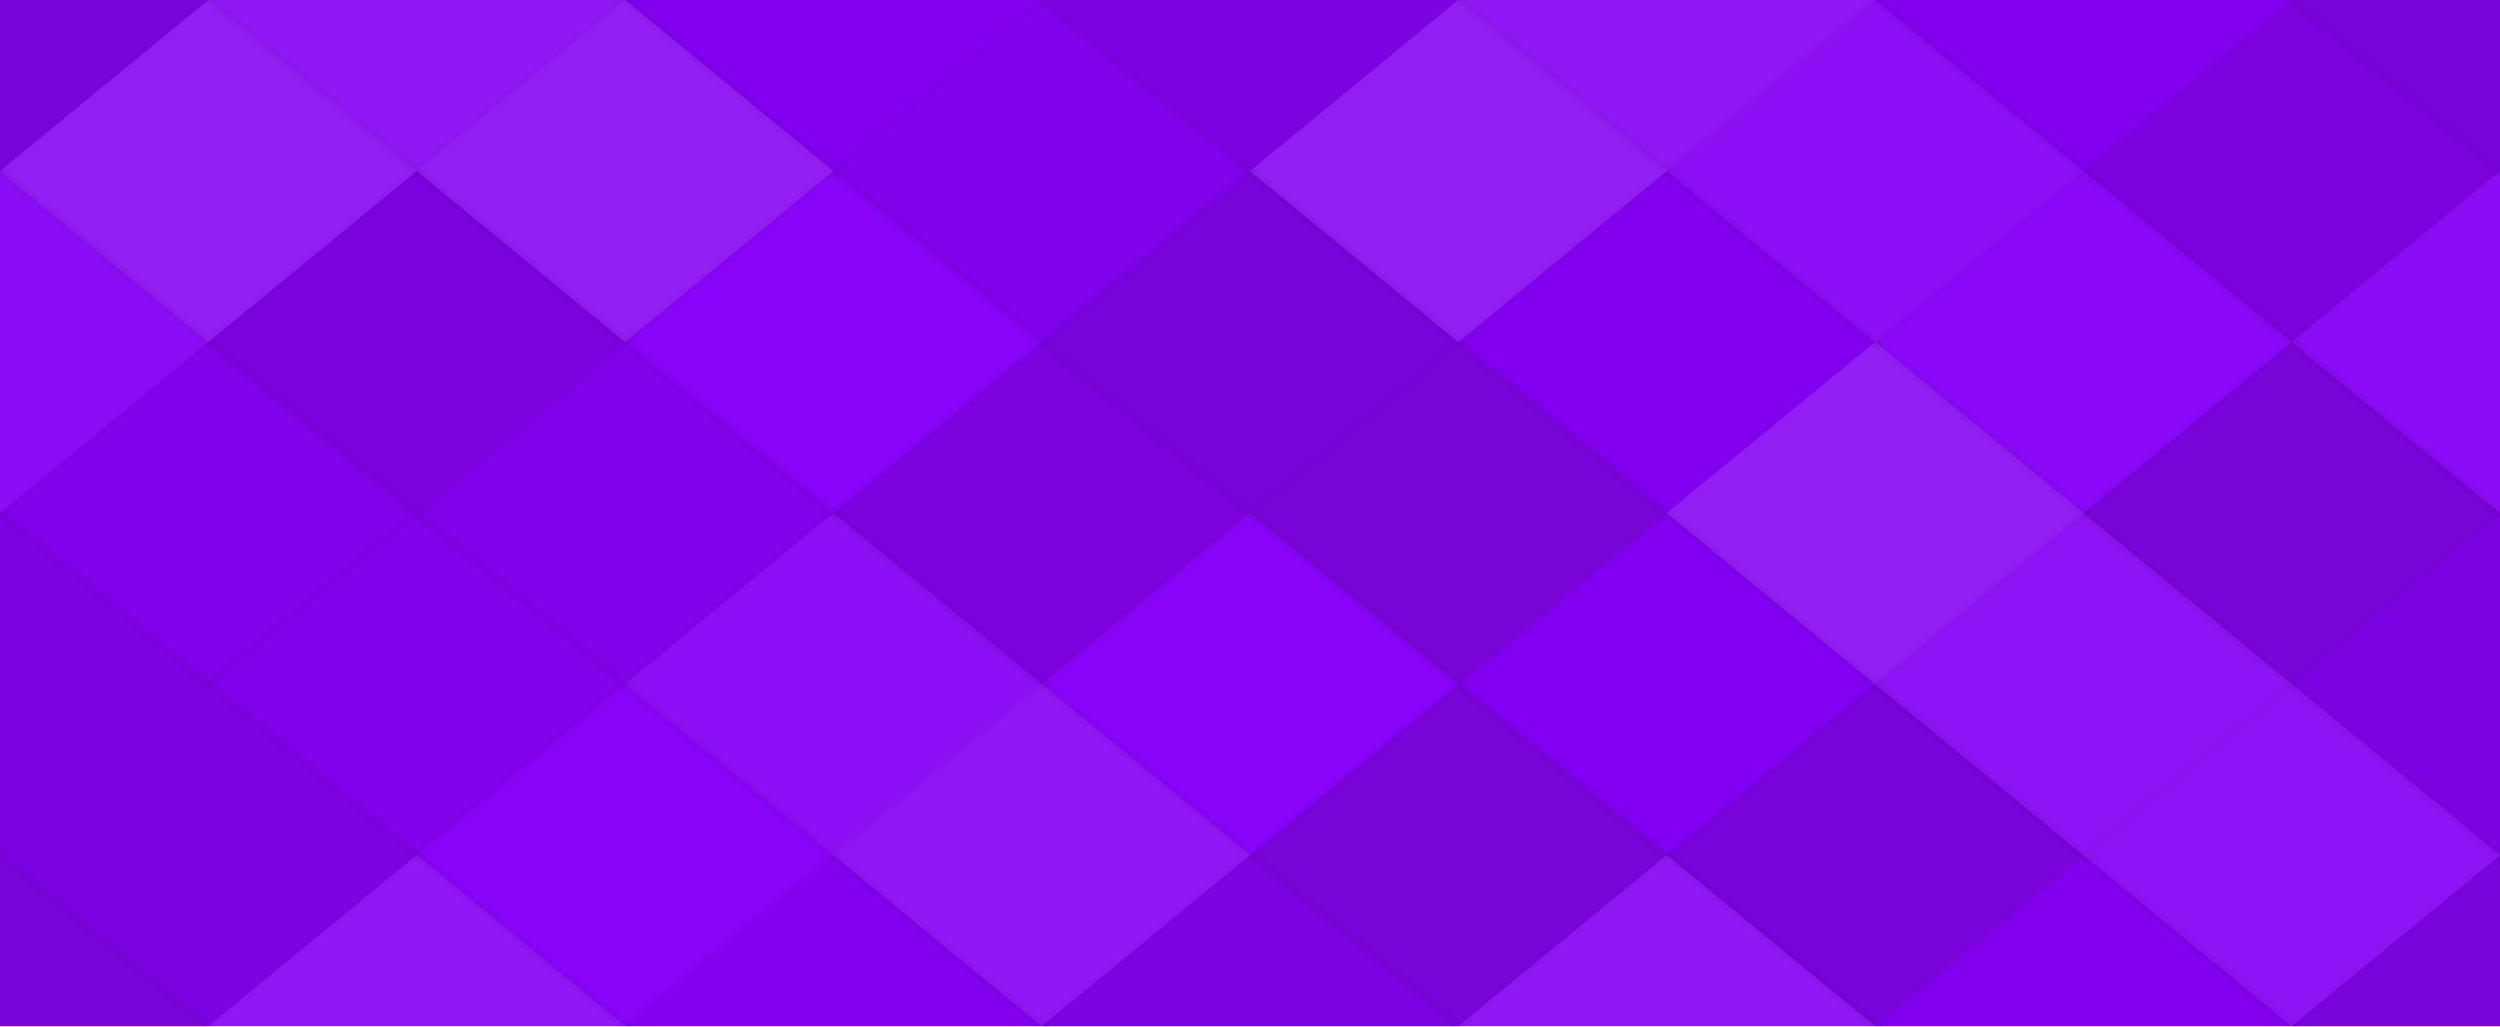
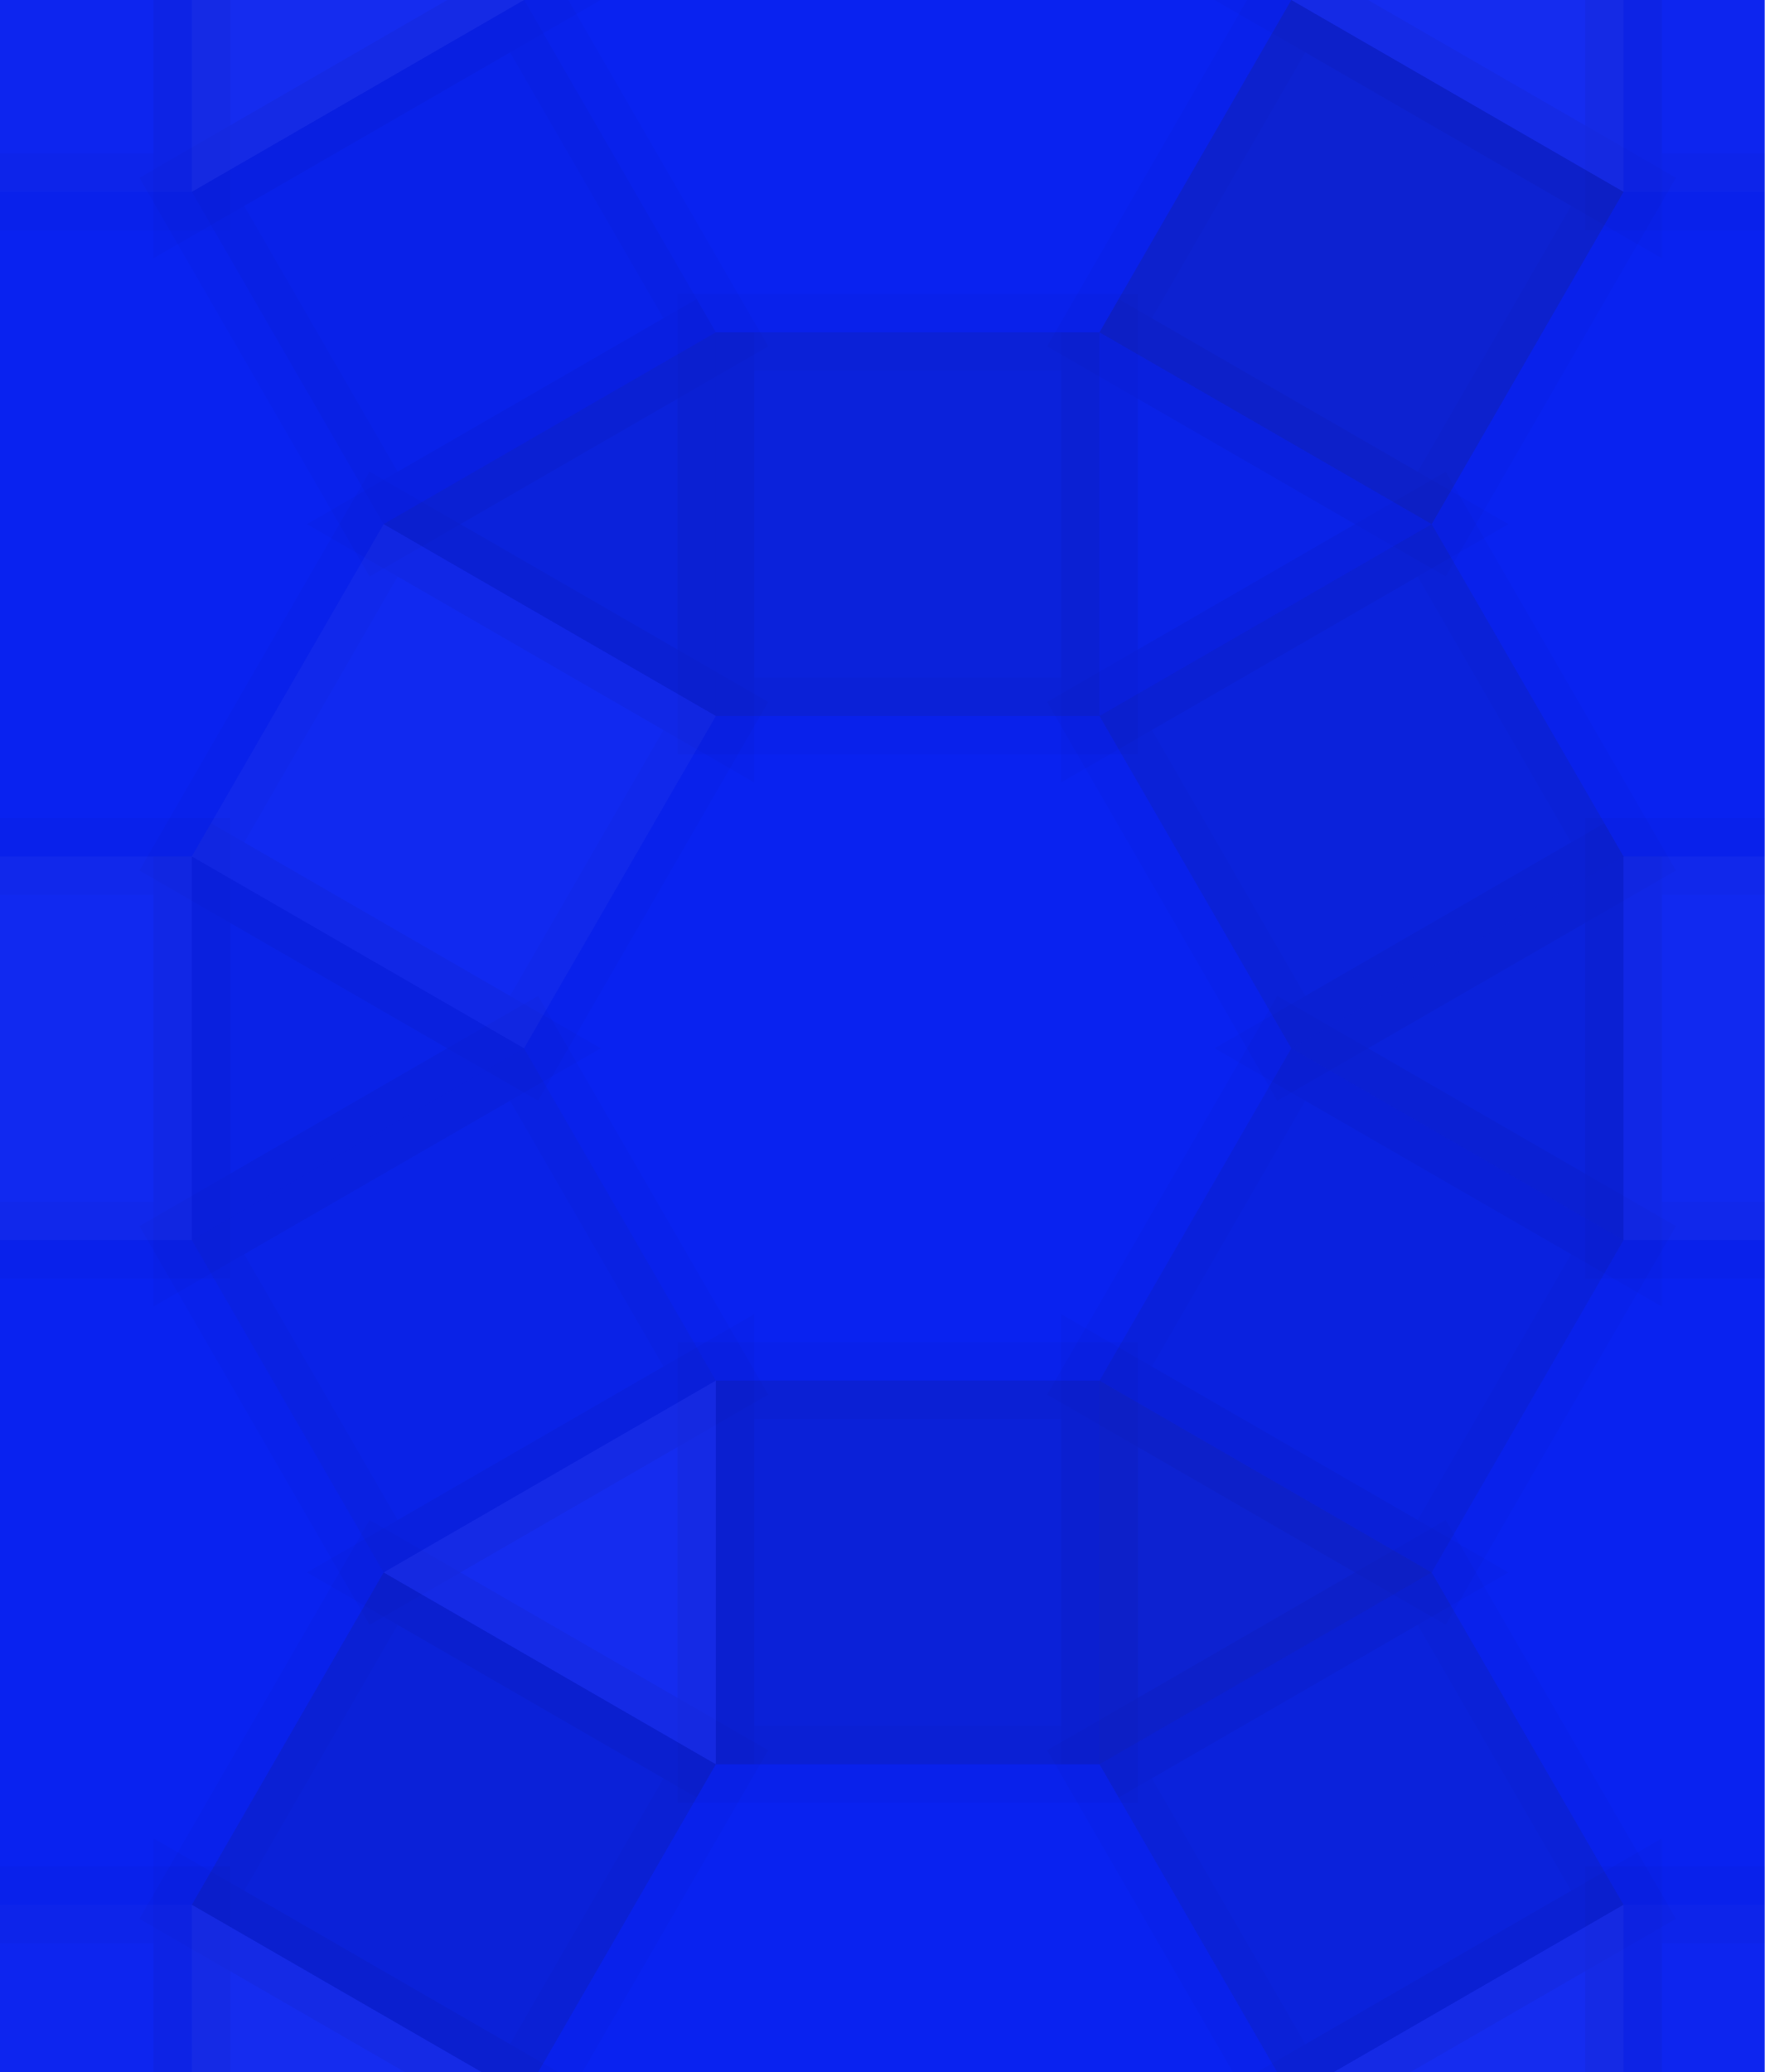
- <svg xmlns="http://www.w3.org/2000/svg" width="268" height="110">
-   <rect x="0" y="0" width="100%" height="100%" fill="rgb(136,0,249)" />
-   <polyline points="22.333,0,44.667,18.333,22.333,36.667,0,18.333" fill="#222" fill-opacity="0.133" stroke="#000" stroke-opacity="0.02" transform="translate(-22.33333,-18.33333)" />
-   <polyline points="22.333,0,44.667,18.333,22.333,36.667,0,18.333" fill="#222" fill-opacity="0.133" stroke="#000" stroke-opacity="0.02" transform="translate(245.6667,-18.33333)" />
-   <polyline points="22.333,0,44.667,18.333,22.333,36.667,0,18.333" fill="#222" fill-opacity="0.133" stroke="#000" stroke-opacity="0.02" transform="translate(-22.33333,91.66667)" />
-   <polyline points="22.333,0,44.667,18.333,22.333,36.667,0,18.333" fill="#222" fill-opacity="0.133" stroke="#000" stroke-opacity="0.02" transform="translate(245.6667,91.66667)" />
-   <polyline points="22.333,0,44.667,18.333,22.333,36.667,0,18.333" fill="#ddd" fill-opacity="0.107" stroke="#000" stroke-opacity="0.02" transform="translate(22.33333,-18.33333)" />
-   <polyline points="22.333,0,44.667,18.333,22.333,36.667,0,18.333" fill="#ddd" fill-opacity="0.107" stroke="#000" stroke-opacity="0.02" transform="translate(22.33333,91.66667)" />
-   <polyline points="22.333,0,44.667,18.333,22.333,36.667,0,18.333" fill="#222" fill-opacity="0.046" stroke="#000" stroke-opacity="0.02" transform="translate(67,-18.33333)" />
-   <polyline points="22.333,0,44.667,18.333,22.333,36.667,0,18.333" fill="#222" fill-opacity="0.046" stroke="#000" stroke-opacity="0.02" transform="translate(67,91.66667)" />
-   <polyline points="22.333,0,44.667,18.333,22.333,36.667,0,18.333" fill="#222" fill-opacity="0.098" stroke="#000" stroke-opacity="0.02" transform="translate(111.6667,-18.33333)" />
-   <polyline points="22.333,0,44.667,18.333,22.333,36.667,0,18.333" fill="#222" fill-opacity="0.098" stroke="#000" stroke-opacity="0.02" transform="translate(111.6667,91.66667)" />
-   <polyline points="22.333,0,44.667,18.333,22.333,36.667,0,18.333" fill="#ddd" fill-opacity="0.107" stroke="#000" stroke-opacity="0.02" transform="translate(156.3333,-18.33333)" />
-   <polyline points="22.333,0,44.667,18.333,22.333,36.667,0,18.333" fill="#ddd" fill-opacity="0.107" stroke="#000" stroke-opacity="0.02" transform="translate(156.3333,91.66667)" />
-   <polyline points="22.333,0,44.667,18.333,22.333,36.667,0,18.333" fill="#222" fill-opacity="0.046" stroke="#000" stroke-opacity="0.02" transform="translate(201,-18.33333)" />
-   <polyline points="22.333,0,44.667,18.333,22.333,36.667,0,18.333" fill="#222" fill-opacity="0.046" stroke="#000" stroke-opacity="0.02" transform="translate(201,91.66667)" />
-   <polyline points="22.333,0,44.667,18.333,22.333,36.667,0,18.333" fill="#ddd" fill-opacity="0.141" stroke="#000" stroke-opacity="0.02" transform="translate(0,0)" />
-   <polyline points="22.333,0,44.667,18.333,22.333,36.667,0,18.333" fill="#ddd" fill-opacity="0.141" stroke="#000" stroke-opacity="0.02" transform="translate(268,0)" />
-   <polyline points="22.333,0,44.667,18.333,22.333,36.667,0,18.333" fill="#ddd" fill-opacity="0.141" stroke="#000" stroke-opacity="0.02" transform="translate(44.66667,0)" />
-   <polyline points="22.333,0,44.667,18.333,22.333,36.667,0,18.333" fill="#222" fill-opacity="0.063" stroke="#000" stroke-opacity="0.02" transform="translate(89.33333,0)" />
-   <polyline points="22.333,0,44.667,18.333,22.333,36.667,0,18.333" fill="#ddd" fill-opacity="0.141" stroke="#000" stroke-opacity="0.02" transform="translate(134,0)" />
-   <polyline points="22.333,0,44.667,18.333,22.333,36.667,0,18.333" fill="#ddd" fill-opacity="0.072" stroke="#000" stroke-opacity="0.02" transform="translate(178.6667,0)" />
-   <polyline points="22.333,0,44.667,18.333,22.333,36.667,0,18.333" fill="#222" fill-opacity="0.115" stroke="#000" stroke-opacity="0.02" transform="translate(223.3333,0)" />
-   <polyline points="22.333,0,44.667,18.333,22.333,36.667,0,18.333" fill="#ddd" fill-opacity="0.055" stroke="#000" stroke-opacity="0.02" transform="translate(-22.33333,18.33333)" />
-   <polyline points="22.333,0,44.667,18.333,22.333,36.667,0,18.333" fill="#ddd" fill-opacity="0.055" stroke="#000" stroke-opacity="0.02" transform="translate(245.6667,18.33333)" />
-   <polyline points="22.333,0,44.667,18.333,22.333,36.667,0,18.333" fill="#222" fill-opacity="0.115" stroke="#000" stroke-opacity="0.02" transform="translate(22.33333,18.33333)" />
-   <polyline points="22.333,0,44.667,18.333,22.333,36.667,0,18.333" fill="#ddd" fill-opacity="0.02" stroke="#000" stroke-opacity="0.02" transform="translate(67,18.33333)" />
-   <polyline points="22.333,0,44.667,18.333,22.333,36.667,0,18.333" fill="#222" fill-opacity="0.133" stroke="#000" stroke-opacity="0.02" transform="translate(111.6667,18.33333)" />
-   <polyline points="22.333,0,44.667,18.333,22.333,36.667,0,18.333" fill="#222" fill-opacity="0.046" stroke="#000" stroke-opacity="0.02" transform="translate(156.3333,18.33333)" />
-   <polyline points="22.333,0,44.667,18.333,22.333,36.667,0,18.333" fill="#ddd" fill-opacity="0.037" stroke="#000" stroke-opacity="0.02" transform="translate(201,18.33333)" />
-   <polyline points="22.333,0,44.667,18.333,22.333,36.667,0,18.333" fill="#222" fill-opacity="0.063" stroke="#000" stroke-opacity="0.02" transform="translate(0,36.66667)" />
-   <polyline points="22.333,0,44.667,18.333,22.333,36.667,0,18.333" fill="#222" fill-opacity="0.063" stroke="#000" stroke-opacity="0.02" transform="translate(268,36.66667)" />
-   <polyline points="22.333,0,44.667,18.333,22.333,36.667,0,18.333" fill="#222" fill-opacity="0.063" stroke="#000" stroke-opacity="0.02" transform="translate(44.66667,36.66667)" />
-   <polyline points="22.333,0,44.667,18.333,22.333,36.667,0,18.333" fill="#222" fill-opacity="0.115" stroke="#000" stroke-opacity="0.02" transform="translate(89.33333,36.66667)" />
-   <polyline points="22.333,0,44.667,18.333,22.333,36.667,0,18.333" fill="#222" fill-opacity="0.15" stroke="#000" stroke-opacity="0.02" transform="translate(134,36.66667)" />
-   <polyline points="22.333,0,44.667,18.333,22.333,36.667,0,18.333" fill="#ddd" fill-opacity="0.141" stroke="#000" stroke-opacity="0.02" transform="translate(178.6667,36.66667)" />
-   <polyline points="22.333,0,44.667,18.333,22.333,36.667,0,18.333" fill="#222" fill-opacity="0.15" stroke="#000" stroke-opacity="0.02" transform="translate(223.3333,36.66667)" />
-   <polyline points="22.333,0,44.667,18.333,22.333,36.667,0,18.333" fill="#222" fill-opacity="0.098" stroke="#000" stroke-opacity="0.02" transform="translate(-22.33333,55)" />
-   <polyline points="22.333,0,44.667,18.333,22.333,36.667,0,18.333" fill="#222" fill-opacity="0.098" stroke="#000" stroke-opacity="0.02" transform="translate(245.6667,55)" />
-   <polyline points="22.333,0,44.667,18.333,22.333,36.667,0,18.333" fill="#222" fill-opacity="0.063" stroke="#000" stroke-opacity="0.02" transform="translate(22.33333,55)" />
-   <polyline points="22.333,0,44.667,18.333,22.333,36.667,0,18.333" fill="#ddd" fill-opacity="0.072" stroke="#000" stroke-opacity="0.02" transform="translate(67,55)" />
-   <polyline points="22.333,0,44.667,18.333,22.333,36.667,0,18.333" fill="#ddd" fill-opacity="0.02" stroke="#000" stroke-opacity="0.02" transform="translate(111.6667,55)" />
-   <polyline points="22.333,0,44.667,18.333,22.333,36.667,0,18.333" fill="#222" fill-opacity="0.029" stroke="#000" stroke-opacity="0.02" transform="translate(156.3333,55)" />
-   <polyline points="22.333,0,44.667,18.333,22.333,36.667,0,18.333" fill="#ddd" fill-opacity="0.089" stroke="#000" stroke-opacity="0.02" transform="translate(201,55)" />
-   <polyline points="22.333,0,44.667,18.333,22.333,36.667,0,18.333" fill="#222" fill-opacity="0.098" stroke="#000" stroke-opacity="0.02" transform="translate(0,73.33333)" />
-   <polyline points="22.333,0,44.667,18.333,22.333,36.667,0,18.333" fill="#222" fill-opacity="0.098" stroke="#000" stroke-opacity="0.02" transform="translate(268,73.33333)" />
-   <polyline points="22.333,0,44.667,18.333,22.333,36.667,0,18.333" fill="#ddd" fill-opacity="0.02" stroke="#000" stroke-opacity="0.02" transform="translate(44.66667,73.33333)" />
-   <polyline points="22.333,0,44.667,18.333,22.333,36.667,0,18.333" fill="#ddd" fill-opacity="0.107" stroke="#000" stroke-opacity="0.02" transform="translate(89.33333,73.33333)" />
-   <polyline points="22.333,0,44.667,18.333,22.333,36.667,0,18.333" fill="#222" fill-opacity="0.15" stroke="#000" stroke-opacity="0.02" transform="translate(134,73.33333)" />
-   <polyline points="22.333,0,44.667,18.333,22.333,36.667,0,18.333" fill="#222" fill-opacity="0.133" stroke="#000" stroke-opacity="0.02" transform="translate(178.6667,73.33333)" />
-   <polyline points="22.333,0,44.667,18.333,22.333,36.667,0,18.333" fill="#ddd" fill-opacity="0.089" stroke="#000" stroke-opacity="0.02" transform="translate(223.3333,73.33333)" />
+ <svg xmlns="http://www.w3.org/2000/svg" width="23" height="27">
+   <rect x="0" y="0" width="100%" height="100%" fill="rgb(9,34,240)" />
+   <rect x="-2.5" y="-2.5" width="5" height="5" stroke="#000" stroke-opacity="0.02" fill="#ddd" fill-opacity="0.02" stroke-width="1" />
+   <rect x="21.16" y="-2.5" width="5" height="5" stroke="#000" stroke-opacity="0.02" fill="#ddd" fill-opacity="0.02" stroke-width="1" />
+   <rect x="-2.5" y="24.821" width="5" height="5" stroke="#000" stroke-opacity="0.02" fill="#ddd" fill-opacity="0.02" stroke-width="1" />
+   <rect x="21.16" y="24.821" width="5" height="5" stroke="#000" stroke-opacity="0.02" fill="#ddd" fill-opacity="0.02" stroke-width="1" />
+   <rect x="9.33" y="4.33" width="5" height="5" stroke="#000" stroke-opacity="0.02" fill="#222" fill-opacity="0.098" stroke-width="1" />
+   <rect x="-2.5" y="11.16" width="5" height="5" stroke="#000" stroke-opacity="0.02" fill="#ddd" fill-opacity="0.037" stroke-width="1" />
+   <rect x="21.16" y="11.16" width="5" height="5" stroke="#000" stroke-opacity="0.02" fill="#ddd" fill-opacity="0.037" stroke-width="1" />
+   <rect x="9.33" y="17.99" width="5" height="5" stroke="#000" stroke-opacity="0.02" fill="#222" fill-opacity="0.115" stroke-width="1" />
+   <polyline points="0,0,4.33,2.5,0,5,0,0" stroke="#000" stroke-opacity="0.02" fill="#ddd" fill-opacity="0.055" stroke-width="1" transform="translate(2.5,-2.5) rotate(0,2.5,2.165064)" />
+   <polyline points="0,0,4.33,2.5,0,5,0,0" stroke="#000" stroke-opacity="0.02" fill="#ddd" fill-opacity="0.055" stroke-width="1" transform="translate(2.5,29.82051) rotate(0,2.5,2.165064) scale(1,-1)" />
+   <polyline points="0,0,4.33,2.5,0,5,0,0" stroke="#000" stroke-opacity="0.02" fill="#ddd" fill-opacity="0.055" stroke-width="1" transform="translate(21.16025,-2.5) rotate(0,2.5,2.165064) scale(-1,1)" />
+   <polyline points="0,0,4.33,2.5,0,5,0,0" stroke="#000" stroke-opacity="0.02" fill="#ddd" fill-opacity="0.055" stroke-width="1" transform="translate(21.16025,29.82051) rotate(0,2.5,2.165064) scale(-1,-1)" />
+   <polyline points="0,0,4.33,2.5,0,5,0,0" stroke="#000" stroke-opacity="0.02" fill="#222" fill-opacity="0.046" stroke-width="1" transform="translate(14.33013,4.330127)" />
+   <polyline points="0,0,4.33,2.5,0,5,0,0" stroke="#000" stroke-opacity="0.02" fill="#222" fill-opacity="0.098" stroke-width="1" transform="translate(9.330127,4.330127) scale(-1,1)" />
+   <polyline points="0,0,4.33,2.5,0,5,0,0" stroke="#000" stroke-opacity="0.02" fill="#222" fill-opacity="0.15" stroke-width="1" transform="translate(14.33013,22.99038) scale(1,-1)" />
+   <polyline points="0,0,4.33,2.5,0,5,0,0" stroke="#000" stroke-opacity="0.02" fill="#ddd" fill-opacity="0.055" stroke-width="1" transform="translate(9.330127,22.99038) scale(-1,-1)" />
+   <polyline points="0,0,4.33,2.5,0,5,0,0" stroke="#000" stroke-opacity="0.02" fill="#222" fill-opacity="0.046" stroke-width="1" transform="translate(2.5,11.16025)" />
+   <polyline points="0,0,4.33,2.5,0,5,0,0" stroke="#000" stroke-opacity="0.02" fill="#222" fill-opacity="0.098" stroke-width="1" transform="translate(21.16025,11.16025) scale(-1,1)" />
+   <rect x="0" y="0" width="5" height="5" stroke="#000" stroke-opacity="0.02" fill="#222" fill-opacity="0.029" stroke-width="1" transform="translate(2.5,2.5) rotate(-30,0,0)" />
+   <rect x="0" y="0" width="5" height="5" stroke="#000" stroke-opacity="0.02" fill="#222" fill-opacity="0.15" stroke-width="1" transform="scale(-1,1) translate(-21.16025,2.5) rotate(-30,0,0)" />
+   <rect x="0" y="0" width="5" height="5" stroke="#000" stroke-opacity="0.02" fill="#ddd" fill-opacity="0.037" stroke-width="1" transform="translate(2.5,6.160254) rotate(30,0,5)" />
+   <rect x="0" y="0" width="5" height="5" stroke="#000" stroke-opacity="0.02" fill="#222" fill-opacity="0.098" stroke-width="1" transform="scale(-1,1) translate(-21.16025,6.160254) rotate(30,0,5)" />
+   <rect x="0" y="0" width="5" height="5" stroke="#000" stroke-opacity="0.02" fill="#222" fill-opacity="0.046" stroke-width="1" transform="scale(1,-1) translate(2.5,-21.16025) rotate(30,0,5)" />
+   <rect x="0" y="0" width="5" height="5" stroke="#000" stroke-opacity="0.02" fill="#222" fill-opacity="0.081" stroke-width="1" transform="scale(-1,-1) translate(-21.16025,-21.16025) rotate(30,0,5)" />
+   <rect x="0" y="0" width="5" height="5" stroke="#000" stroke-opacity="0.02" fill="#222" fill-opacity="0.115" stroke-width="1" transform="scale(1,-1) translate(2.5,-24.82051) rotate(-30,0,0)" />
+   <rect x="0" y="0" width="5" height="5" stroke="#000" stroke-opacity="0.02" fill="#222" fill-opacity="0.098" stroke-width="1" transform="scale(-1,-1) translate(-21.16025,-24.82051) rotate(-30,0,0)" />
</svg>
